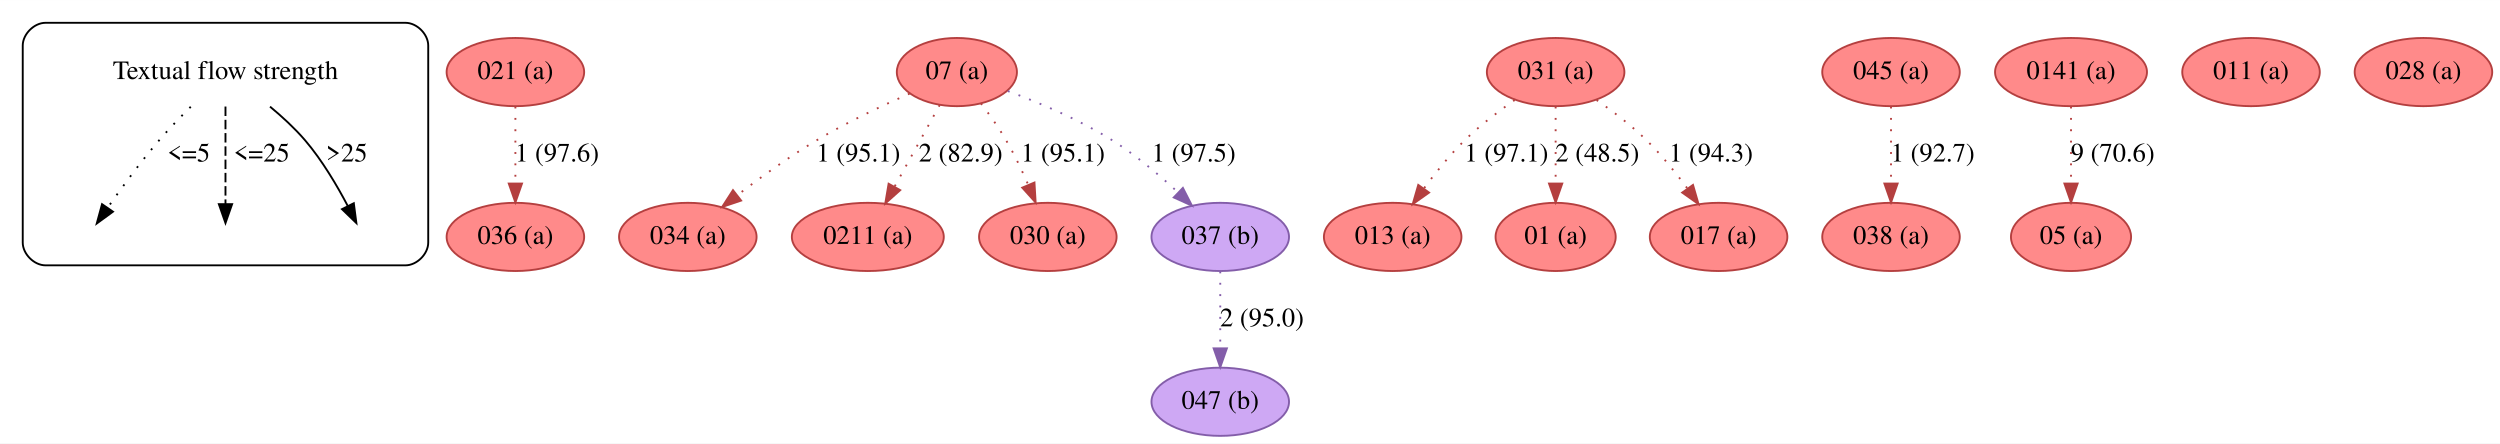
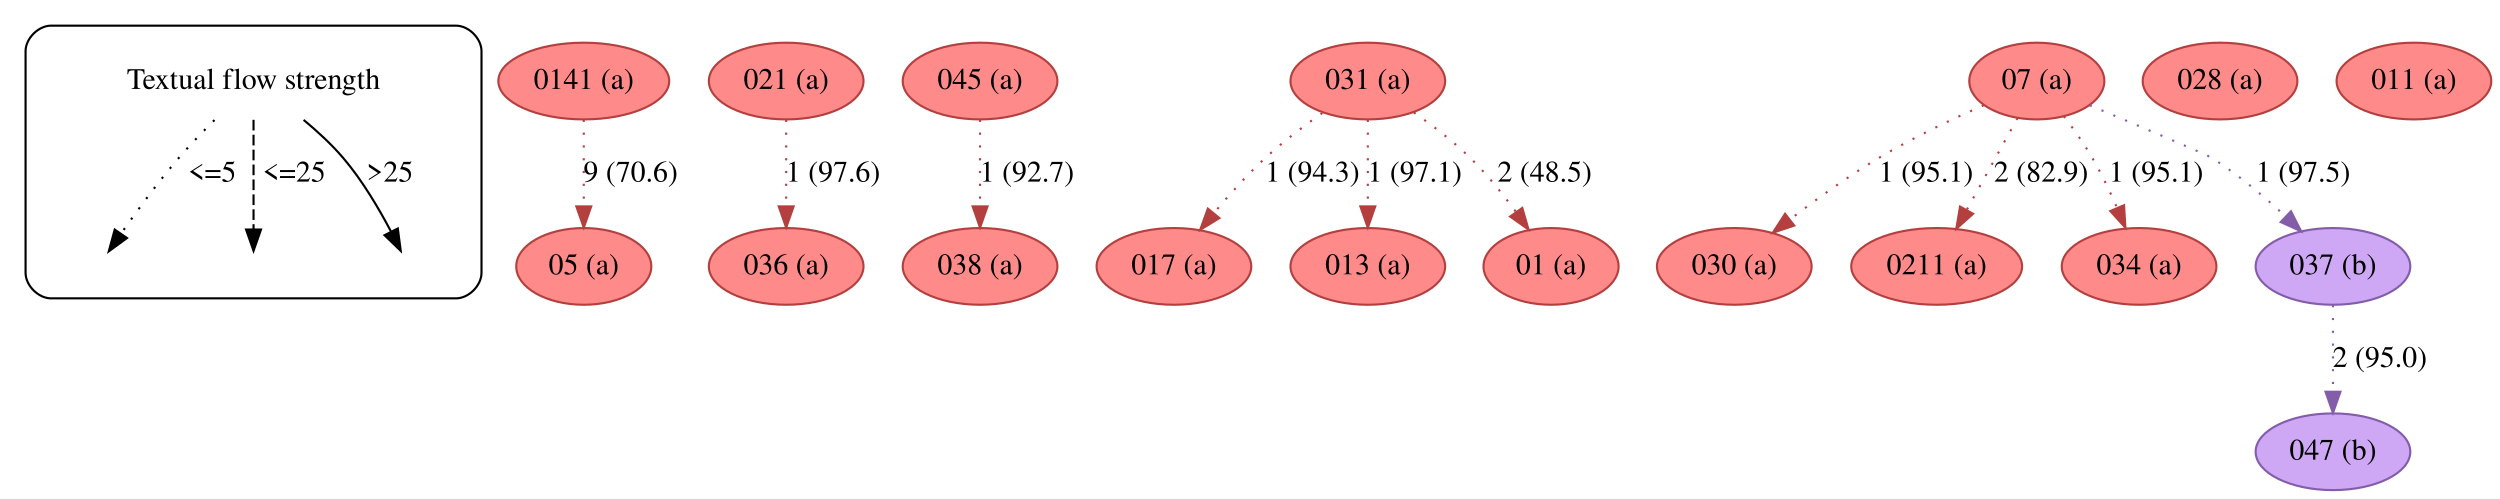
- <svg xmlns="http://www.w3.org/2000/svg" width="1319pt" height="234pt" viewBox="0.00 0.00 1319.40 234.00">
+ <svg xmlns="http://www.w3.org/2000/svg" width="1173pt" height="234pt" viewBox="0.00 0.00 1173.40 234.00">
  <g id="graph0" class="graph" transform="scale(1 1) rotate(0) translate(4 230)">
-     <polygon fill="white" stroke="none" points="-4,4 -4,-230 1315.4,-230 1315.4,4 -4,4" />
+     <polygon fill="white" stroke="none" points="-4,4 -4,-230 1169.4,-230 1169.4,4 -4,4" />
    <g id="clust1" class="cluster">
      <path fill="none" stroke="black" d="M20,-90C20,-90 210,-90 210,-90 216,-90 222,-96 222,-102 222,-102 222,-206 222,-206 222,-212 216,-218 210,-218 210,-218 20,-218 20,-218 14,-218 8,-212 8,-206 8,-206 8,-102 8,-102 8,-96 14,-90 20,-90" />
    </g>
    <g id="node1" class="node">
      <text text-anchor="middle" x="115" y="-188.3" font-family="Times,serif" font-size="14.00">Textual flow strength</text>
    </g>
    <g id="edge1" class="edge">
      <path fill="none" stroke="black" stroke-dasharray="1,5" d="M96.666,-173.686C91.132,-168.194 85.161,-161.989 80,-156 70.171,-144.593 60.072,-130.779 52.914,-120.563" />
      <polygon fill="black" stroke="black" points="55.614,-118.314 47.056,-112.068 49.851,-122.288 55.614,-118.314" />
      <text text-anchor="middle" x="95.5" y="-144.8" font-family="Times,serif" font-size="14.00">&lt;=5  </text>
    </g>
    <g id="edge2" class="edge">
      <path fill="none" stroke="black" stroke-dasharray="5,2" d="M115,-173.799C115,-158.794 115,-137.174 115,-122.409" />
      <polygon fill="black" stroke="black" points="118.5,-122.293 115,-112.293 111.5,-122.293 118.5,-122.293" />
      <text text-anchor="middle" x="134" y="-144.8" font-family="Times,serif" font-size="14.00">  &lt;=25</text>
    </g>
    <g id="edge3" class="edge">
      <path fill="none" stroke="black" d="M138.503,-173.76C144.906,-168.462 151.567,-162.344 157,-156 166.087,-145.39 174.095,-131.689 179.546,-121.313" />
      <polygon fill="black" stroke="black" points="182.722,-122.789 184.091,-112.283 176.469,-119.642 182.722,-122.789" />
      <text text-anchor="middle" x="179" y="-144.8" font-family="Times,serif" font-size="14.00">&gt;25</text>
    </g>
    <g id="node5" class="node">
-       <ellipse fill="#ff8a8a" stroke="#b43f3f" cx="268" cy="-192" rx="36.294" ry="18" />
-       <text text-anchor="middle" x="268" y="-188.3" font-family="Times,serif" font-size="14.00">021 (a)</text>
+       <ellipse fill="#ff8a8a" stroke="#b43f3f" cx="270" cy="-192" rx="40.094" ry="18" />
+       <text text-anchor="middle" x="270" y="-188.3" font-family="Times,serif" font-size="14.00">0141 (a)</text>
    </g>
    <g id="node6" class="node">
-       <ellipse fill="#ff8a8a" stroke="#b43f3f" cx="268" cy="-105" rx="36.294" ry="18" />
-       <text text-anchor="middle" x="268" y="-101.3" font-family="Times,serif" font-size="14.00">036 (a)</text>
+       <ellipse fill="#ff8a8a" stroke="#b43f3f" cx="270" cy="-105" rx="31.695" ry="18" />
+       <text text-anchor="middle" x="270" y="-101.3" font-family="Times,serif" font-size="14.00">05 (a)</text>
    </g>
    <g id="edge4" class="edge">
-       <path fill="none" stroke="#b43f3f" stroke-dasharray="1,5" d="M268,-173.799C268,-162.163 268,-146.548 268,-133.237" />
-       <polygon fill="#b43f3f" stroke="#b43f3f" points="271.5,-133.175 268,-123.175 264.5,-133.175 271.5,-133.175" />
-       <text text-anchor="middle" x="290" y="-144.8" font-family="Times,serif" font-size="14.00">1 (97.6)</text>
+       <path fill="none" stroke="#b43f3f" stroke-dasharray="1,5" d="M270,-173.799C270,-162.163 270,-146.548 270,-133.237" />
+       <polygon fill="#b43f3f" stroke="#b43f3f" points="273.5,-133.175 270,-123.175 266.5,-133.175 273.5,-133.175" />
+       <text text-anchor="middle" x="292" y="-144.8" font-family="Times,serif" font-size="14.00">9 (70.6)</text>
    </g>
    <g id="node7" class="node">
-       <ellipse fill="#ff8a8a" stroke="#b43f3f" cx="501" cy="-192" rx="31.695" ry="18" />
-       <text text-anchor="middle" x="501" y="-188.3" font-family="Times,serif" font-size="14.00">07 (a)</text>
+       <ellipse fill="#ff8a8a" stroke="#b43f3f" cx="365" cy="-192" rx="36.294" ry="18" />
+       <text text-anchor="middle" x="365" y="-188.3" font-family="Times,serif" font-size="14.00">021 (a)</text>
    </g>
    <g id="node8" class="node">
-       <ellipse fill="#ff8a8a" stroke="#b43f3f" cx="359" cy="-105" rx="36.294" ry="18" />
-       <text text-anchor="middle" x="359" y="-101.3" font-family="Times,serif" font-size="14.00">034 (a)</text>
+       <ellipse fill="#ff8a8a" stroke="#b43f3f" cx="365" cy="-105" rx="36.294" ry="18" />
+       <text text-anchor="middle" x="365" y="-101.3" font-family="Times,serif" font-size="14.00">036 (a)</text>
    </g>
    <g id="edge5" class="edge">
-       <path fill="none" stroke="#b43f3f" stroke-dasharray="1,5" d="M476.058,-180.64C461.411,-174.207 442.744,-165.393 427,-156 412.583,-147.399 397.452,-136.483 385.132,-127.046" />
-       <polygon fill="#b43f3f" stroke="#b43f3f" points="387.139,-124.173 377.096,-120.796 382.841,-129.698 387.139,-124.173" />
-       <text text-anchor="middle" x="449" y="-144.8" font-family="Times,serif" font-size="14.00">1 (95.1)</text>
+       <path fill="none" stroke="#b43f3f" stroke-dasharray="1,5" d="M365,-173.799C365,-162.163 365,-146.548 365,-133.237" />
+       <polygon fill="#b43f3f" stroke="#b43f3f" points="368.5,-133.175 365,-123.175 361.5,-133.175 368.5,-133.175" />
+       <text text-anchor="middle" x="387" y="-144.8" font-family="Times,serif" font-size="14.00">1 (97.6)</text>
    </g>
    <g id="node9" class="node">
-       <ellipse fill="#ff8a8a" stroke="#b43f3f" cx="454" cy="-105" rx="40.094" ry="18" />
-       <text text-anchor="middle" x="454" y="-101.3" font-family="Times,serif" font-size="14.00">0211 (a)</text>
+       <ellipse fill="#ff8a8a" stroke="#b43f3f" cx="456" cy="-192" rx="36.294" ry="18" />
+       <text text-anchor="middle" x="456" y="-188.3" font-family="Times,serif" font-size="14.00">045 (a)</text>
+     </g>
+     <g id="node10" class="node">
+       <ellipse fill="#ff8a8a" stroke="#b43f3f" cx="456" cy="-105" rx="36.294" ry="18" />
+       <text text-anchor="middle" x="456" y="-101.3" font-family="Times,serif" font-size="14.00">038 (a)</text>
    </g>
    <g id="edge6" class="edge">
-       <path fill="none" stroke="#b43f3f" stroke-dasharray="1,5" d="M491.938,-174.611C485.219,-162.46 475.93,-145.66 468.225,-131.725" />
-       <polygon fill="#b43f3f" stroke="#b43f3f" points="471.097,-129.686 463.195,-122.629 464.971,-133.073 471.097,-129.686" />
-       <text text-anchor="middle" x="503" y="-144.8" font-family="Times,serif" font-size="14.00">2 (82.9)</text>
+       <path fill="none" stroke="#b43f3f" stroke-dasharray="1,5" d="M456,-173.799C456,-162.163 456,-146.548 456,-133.237" />
+       <polygon fill="#b43f3f" stroke="#b43f3f" points="459.5,-133.175 456,-123.175 452.5,-133.175 459.5,-133.175" />
+       <text text-anchor="middle" x="478" y="-144.8" font-family="Times,serif" font-size="14.00">1 (92.7)</text>
    </g>
-     <g id="node10" class="node">
-       <ellipse fill="#ff8a8a" stroke="#b43f3f" cx="549" cy="-105" rx="36.294" ry="18" />
-       <text text-anchor="middle" x="549" y="-101.3" font-family="Times,serif" font-size="14.00">030 (a)</text>
+     <g id="node11" class="node">
+       <ellipse fill="#ff8a8a" stroke="#b43f3f" cx="638" cy="-192" rx="36.294" ry="18" />
+       <text text-anchor="middle" x="638" y="-188.3" font-family="Times,serif" font-size="14.00">031 (a)</text>
+     </g>
+     <g id="node12" class="node">
+       <ellipse fill="#ff8a8a" stroke="#b43f3f" cx="547" cy="-105" rx="36.294" ry="18" />
+       <text text-anchor="middle" x="547" y="-101.3" font-family="Times,serif" font-size="14.00">017 (a)</text>
    </g>
    <g id="edge7" class="edge">
-       <path fill="none" stroke="#b43f3f" stroke-dasharray="1,5" d="M513.693,-175.487C518.203,-169.587 523.119,-162.674 527,-156 531.291,-148.622 535.284,-140.251 538.658,-132.498" />
-       <polygon fill="#b43f3f" stroke="#b43f3f" points="541.947,-133.706 542.577,-123.13 535.489,-131.004 541.947,-133.706" />
-       <text text-anchor="middle" x="557" y="-144.8" font-family="Times,serif" font-size="14.00">1 (95.1)</text>
+       <path fill="none" stroke="#b43f3f" stroke-dasharray="1,5" d="M616.628,-177.006C608.008,-170.963 598.186,-163.554 590,-156 581.456,-148.115 572.924,-138.619 565.74,-130.029" />
+       <polygon fill="#b43f3f" stroke="#b43f3f" points="568.344,-127.685 559.308,-122.155 562.923,-132.113 568.344,-127.685" />
+       <text text-anchor="middle" x="612" y="-144.8" font-family="Times,serif" font-size="14.00">1 (94.3)</text>
    </g>
-     <g id="node11" class="node">
-       <ellipse fill="#cea8f4" stroke="#835da9" cx="640" cy="-105" rx="36.294" ry="18" />
-       <text text-anchor="middle" x="640" y="-101.3" font-family="Times,serif" font-size="14.00">037 (b)</text>
+     <g id="node13" class="node">
+       <ellipse fill="#ff8a8a" stroke="#b43f3f" cx="638" cy="-105" rx="36.294" ry="18" />
+       <text text-anchor="middle" x="638" y="-101.3" font-family="Times,serif" font-size="14.00">013 (a)</text>
    </g>
    <g id="edge8" class="edge">
-       <path fill="none" stroke="#835da9" stroke-dasharray="1,5" d="M527.908,-181.98C544.447,-175.849 565.708,-166.883 583,-156 595.307,-148.254 607.606,-137.883 617.613,-128.594" />
-       <polygon fill="#835da9" stroke="#835da9" points="620.284,-130.883 625.103,-121.448 615.452,-125.819 620.284,-130.883" />
-       <text text-anchor="middle" x="626" y="-144.8" font-family="Times,serif" font-size="14.00">1 (97.5)</text>
+       <path fill="none" stroke="#b43f3f" stroke-dasharray="1,5" d="M638,-173.799C638,-162.163 638,-146.548 638,-133.237" />
+       <polygon fill="#b43f3f" stroke="#b43f3f" points="641.5,-133.175 638,-123.175 634.5,-133.175 641.5,-133.175" />
+       <text text-anchor="middle" x="660" y="-144.8" font-family="Times,serif" font-size="14.00">1 (97.1)</text>
+     </g>
+     <g id="node14" class="node">
+       <ellipse fill="#ff8a8a" stroke="#b43f3f" cx="724" cy="-105" rx="31.695" ry="18" />
+       <text text-anchor="middle" x="724" y="-101.3" font-family="Times,serif" font-size="14.00">01 (a)</text>
+     </g>
+     <g id="edge9" class="edge">
+       <path fill="none" stroke="#b43f3f" stroke-dasharray="1,5" d="M659.604,-177.25C668.26,-171.245 678.046,-163.798 686,-156 693.825,-148.329 701.362,-138.975 707.632,-130.442" />
+       <polygon fill="#b43f3f" stroke="#b43f3f" points="710.497,-132.452 713.443,-122.275 704.794,-128.394 710.497,-132.452" />
+       <text text-anchor="middle" x="721" y="-144.8" font-family="Times,serif" font-size="14.00">2 (48.5)</text>
+     </g>
+     <g id="node15" class="node">
+       <ellipse fill="#ff8a8a" stroke="#b43f3f" cx="952" cy="-192" rx="31.695" ry="18" />
+       <text text-anchor="middle" x="952" y="-188.3" font-family="Times,serif" font-size="14.00">07 (a)</text>
+     </g>
+     <g id="node16" class="node">
+       <ellipse fill="#ff8a8a" stroke="#b43f3f" cx="810" cy="-105" rx="36.294" ry="18" />
+       <text text-anchor="middle" x="810" y="-101.3" font-family="Times,serif" font-size="14.00">030 (a)</text>
+     </g>
+     <g id="edge10" class="edge">
+       <path fill="none" stroke="#b43f3f" stroke-dasharray="1,5" d="M927.058,-180.64C912.411,-174.207 893.744,-165.393 878,-156 863.583,-147.399 848.452,-136.483 836.132,-127.046" />
+       <polygon fill="#b43f3f" stroke="#b43f3f" points="838.139,-124.173 828.096,-120.796 833.841,-129.698 838.139,-124.173" />
+       <text text-anchor="middle" x="900" y="-144.8" font-family="Times,serif" font-size="14.00">1 (95.1)</text>
+     </g>
+     <g id="node17" class="node">
+       <ellipse fill="#ff8a8a" stroke="#b43f3f" cx="905" cy="-105" rx="40.094" ry="18" />
+       <text text-anchor="middle" x="905" y="-101.3" font-family="Times,serif" font-size="14.00">0211 (a)</text>
+     </g>
+     <g id="edge11" class="edge">
+       <path fill="none" stroke="#b43f3f" stroke-dasharray="1,5" d="M942.938,-174.611C936.219,-162.46 926.93,-145.66 919.225,-131.725" />
+       <polygon fill="#b43f3f" stroke="#b43f3f" points="922.097,-129.686 914.195,-122.629 915.971,-133.073 922.097,-129.686" />
+       <text text-anchor="middle" x="954" y="-144.8" font-family="Times,serif" font-size="14.00">2 (82.9)</text>
+     </g>
+     <g id="node18" class="node">
+       <ellipse fill="#ff8a8a" stroke="#b43f3f" cx="1000" cy="-105" rx="36.294" ry="18" />
+       <text text-anchor="middle" x="1000" y="-101.3" font-family="Times,serif" font-size="14.00">034 (a)</text>
+     </g>
+     <g id="edge12" class="edge">
+       <path fill="none" stroke="#b43f3f" stroke-dasharray="1,5" d="M964.693,-175.487C969.203,-169.587 974.119,-162.674 978,-156 982.291,-148.622 986.284,-140.251 989.658,-132.498" />
+       <polygon fill="#b43f3f" stroke="#b43f3f" points="992.947,-133.706 993.577,-123.13 986.489,-131.004 992.947,-133.706" />
+       <text text-anchor="middle" x="1008" y="-144.8" font-family="Times,serif" font-size="14.00">1 (95.1)</text>
+     </g>
+     <g id="node19" class="node">
+       <ellipse fill="#cea8f4" stroke="#835da9" cx="1091" cy="-105" rx="36.294" ry="18" />
+       <text text-anchor="middle" x="1091" y="-101.3" font-family="Times,serif" font-size="14.00">037 (b)</text>
+     </g>
+     <g id="edge13" class="edge">
+       <path fill="none" stroke="#835da9" stroke-dasharray="1,5" d="M976.84,-180.621C1000,-170.909 1031.38,-157.649 1034,-156 1046.31,-148.254 1058.61,-137.883 1068.61,-128.594" />
+       <polygon fill="#835da9" stroke="#835da9" points="1071.28,-130.883 1076.1,-121.448 1066.45,-125.819 1071.28,-130.883" />
+       <text text-anchor="middle" x="1077" y="-144.8" font-family="Times,serif" font-size="14.00">1 (97.5)</text>
    </g>
    <g id="node20" class="node">
-       <ellipse fill="#cea8f4" stroke="#835da9" cx="640" cy="-18" rx="36.294" ry="18" />
-       <text text-anchor="middle" x="640" y="-14.3" font-family="Times,serif" font-size="14.00">047 (b)</text>
+       <ellipse fill="#cea8f4" stroke="#835da9" cx="1091" cy="-18" rx="36.294" ry="18" />
+       <text text-anchor="middle" x="1091" y="-14.3" font-family="Times,serif" font-size="14.00">047 (b)</text>
    </g>
    <g id="edge14" class="edge">
-       <path fill="none" stroke="#835da9" stroke-dasharray="1,5" d="M640,-86.799C640,-75.163 640,-59.548 640,-46.237" />
-       <polygon fill="#835da9" stroke="#835da9" points="643.5,-46.175 640,-36.175 636.5,-46.175 643.5,-46.175" />
-       <text text-anchor="middle" x="662" y="-57.8" font-family="Times,serif" font-size="14.00">2 (95.0)</text>
-     </g>
-     <g id="node12" class="node">
-       <ellipse fill="#ff8a8a" stroke="#b43f3f" cx="817" cy="-192" rx="36.294" ry="18" />
-       <text text-anchor="middle" x="817" y="-188.3" font-family="Times,serif" font-size="14.00">031 (a)</text>
-     </g>
-     <g id="node13" class="node">
-       <ellipse fill="#ff8a8a" stroke="#b43f3f" cx="731" cy="-105" rx="36.294" ry="18" />
-       <text text-anchor="middle" x="731" y="-101.3" font-family="Times,serif" font-size="14.00">013 (a)</text>
-     </g>
-     <g id="edge9" class="edge">
-       <path fill="none" stroke="#b43f3f" stroke-dasharray="1,5" d="M795.396,-177.25C786.74,-171.245 776.954,-163.798 769,-156 761.175,-148.329 753.638,-138.975 747.368,-130.442" />
-       <polygon fill="#b43f3f" stroke="#b43f3f" points="750.206,-128.394 741.557,-122.275 744.503,-132.452 750.206,-128.394" />
-       <text text-anchor="middle" x="791" y="-144.8" font-family="Times,serif" font-size="14.00">1 (97.1)</text>
-     </g>
-     <g id="node14" class="node">
-       <ellipse fill="#ff8a8a" stroke="#b43f3f" cx="817" cy="-105" rx="31.695" ry="18" />
-       <text text-anchor="middle" x="817" y="-101.3" font-family="Times,serif" font-size="14.00">01 (a)</text>
-     </g>
-     <g id="edge10" class="edge">
-       <path fill="none" stroke="#b43f3f" stroke-dasharray="1,5" d="M817,-173.799C817,-162.163 817,-146.548 817,-133.237" />
-       <polygon fill="#b43f3f" stroke="#b43f3f" points="820.5,-133.175 817,-123.175 813.5,-133.175 820.5,-133.175" />
-       <text text-anchor="middle" x="839" y="-144.8" font-family="Times,serif" font-size="14.00">2 (48.5)</text>
-     </g>
-     <g id="node15" class="node">
-       <ellipse fill="#ff8a8a" stroke="#b43f3f" cx="903" cy="-105" rx="36.294" ry="18" />
-       <text text-anchor="middle" x="903" y="-101.3" font-family="Times,serif" font-size="14.00">017 (a)</text>
-     </g>
-     <g id="edge11" class="edge">
-       <path fill="none" stroke="#b43f3f" stroke-dasharray="1,5" d="M838.604,-177.25C847.26,-171.245 857.046,-163.798 865,-156 872.825,-148.329 880.362,-138.975 886.632,-130.442" />
-       <polygon fill="#b43f3f" stroke="#b43f3f" points="889.497,-132.452 892.443,-122.275 883.794,-128.394 889.497,-132.452" />
-       <text text-anchor="middle" x="899" y="-144.8" font-family="Times,serif" font-size="14.00">1 (94.3)</text>
-     </g>
-     <g id="node16" class="node">
-       <ellipse fill="#ff8a8a" stroke="#b43f3f" cx="994" cy="-192" rx="36.294" ry="18" />
-       <text text-anchor="middle" x="994" y="-188.3" font-family="Times,serif" font-size="14.00">045 (a)</text>
-     </g>
-     <g id="node17" class="node">
-       <ellipse fill="#ff8a8a" stroke="#b43f3f" cx="994" cy="-105" rx="36.294" ry="18" />
-       <text text-anchor="middle" x="994" y="-101.3" font-family="Times,serif" font-size="14.00">038 (a)</text>
-     </g>
-     <g id="edge12" class="edge">
-       <path fill="none" stroke="#b43f3f" stroke-dasharray="1,5" d="M994,-173.799C994,-162.163 994,-146.548 994,-133.237" />
-       <polygon fill="#b43f3f" stroke="#b43f3f" points="997.5,-133.175 994,-123.175 990.5,-133.175 997.5,-133.175" />
-       <text text-anchor="middle" x="1016" y="-144.8" font-family="Times,serif" font-size="14.00">1 (92.7)</text>
-     </g>
-     <g id="node18" class="node">
-       <ellipse fill="#ff8a8a" stroke="#b43f3f" cx="1089" cy="-192" rx="40.094" ry="18" />
-       <text text-anchor="middle" x="1089" y="-188.3" font-family="Times,serif" font-size="14.00">0141 (a)</text>
-     </g>
-     <g id="node19" class="node">
-       <ellipse fill="#ff8a8a" stroke="#b43f3f" cx="1089" cy="-105" rx="31.695" ry="18" />
-       <text text-anchor="middle" x="1089" y="-101.3" font-family="Times,serif" font-size="14.00">05 (a)</text>
-     </g>
-     <g id="edge13" class="edge">
-       <path fill="none" stroke="#b43f3f" stroke-dasharray="1,5" d="M1089,-173.799C1089,-162.163 1089,-146.548 1089,-133.237" />
-       <polygon fill="#b43f3f" stroke="#b43f3f" points="1092.5,-133.175 1089,-123.175 1085.5,-133.175 1092.5,-133.175" />
-       <text text-anchor="middle" x="1111" y="-144.8" font-family="Times,serif" font-size="14.00">9 (70.6)</text>
+       <path fill="none" stroke="#835da9" stroke-dasharray="1,5" d="M1091,-86.799C1091,-75.163 1091,-59.548 1091,-46.237" />
+       <polygon fill="#835da9" stroke="#835da9" points="1094.5,-46.175 1091,-36.175 1087.5,-46.175 1094.5,-46.175" />
+       <text text-anchor="middle" x="1113" y="-57.8" font-family="Times,serif" font-size="14.00">2 (95.0)</text>
    </g>
    <g id="node21" class="node">
-       <ellipse fill="#ff8a8a" stroke="#b43f3f" cx="1184" cy="-192" rx="36.294" ry="18" />
-       <text text-anchor="middle" x="1184" y="-188.3" font-family="Times,serif" font-size="14.00">011 (a)</text>
+       <ellipse fill="#ff8a8a" stroke="#b43f3f" cx="1038" cy="-192" rx="36.294" ry="18" />
+       <text text-anchor="middle" x="1038" y="-188.3" font-family="Times,serif" font-size="14.00">028 (a)</text>
    </g>
    <g id="node22" class="node">
-       <ellipse fill="#ff8a8a" stroke="#b43f3f" cx="1275" cy="-192" rx="36.294" ry="18" />
-       <text text-anchor="middle" x="1275" y="-188.3" font-family="Times,serif" font-size="14.00">028 (a)</text>
+       <ellipse fill="#ff8a8a" stroke="#b43f3f" cx="1129" cy="-192" rx="36.294" ry="18" />
+       <text text-anchor="middle" x="1129" y="-188.3" font-family="Times,serif" font-size="14.00">011 (a)</text>
    </g>
  </g>
</svg>
